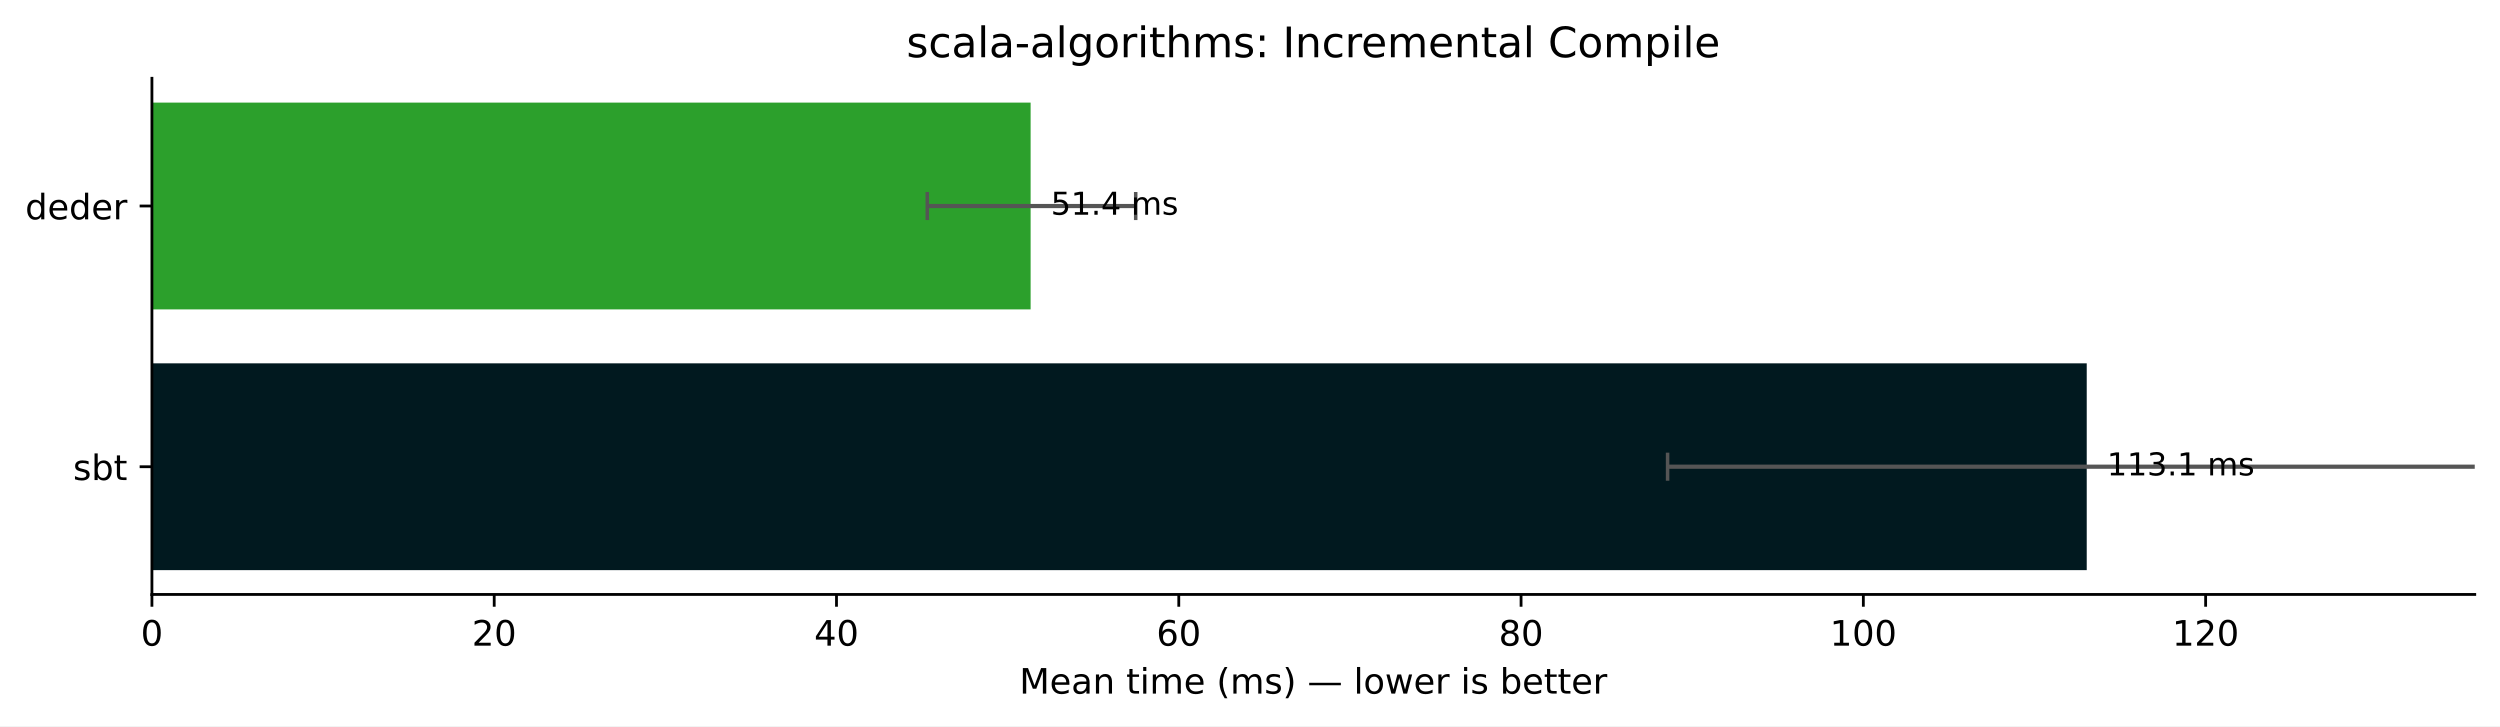
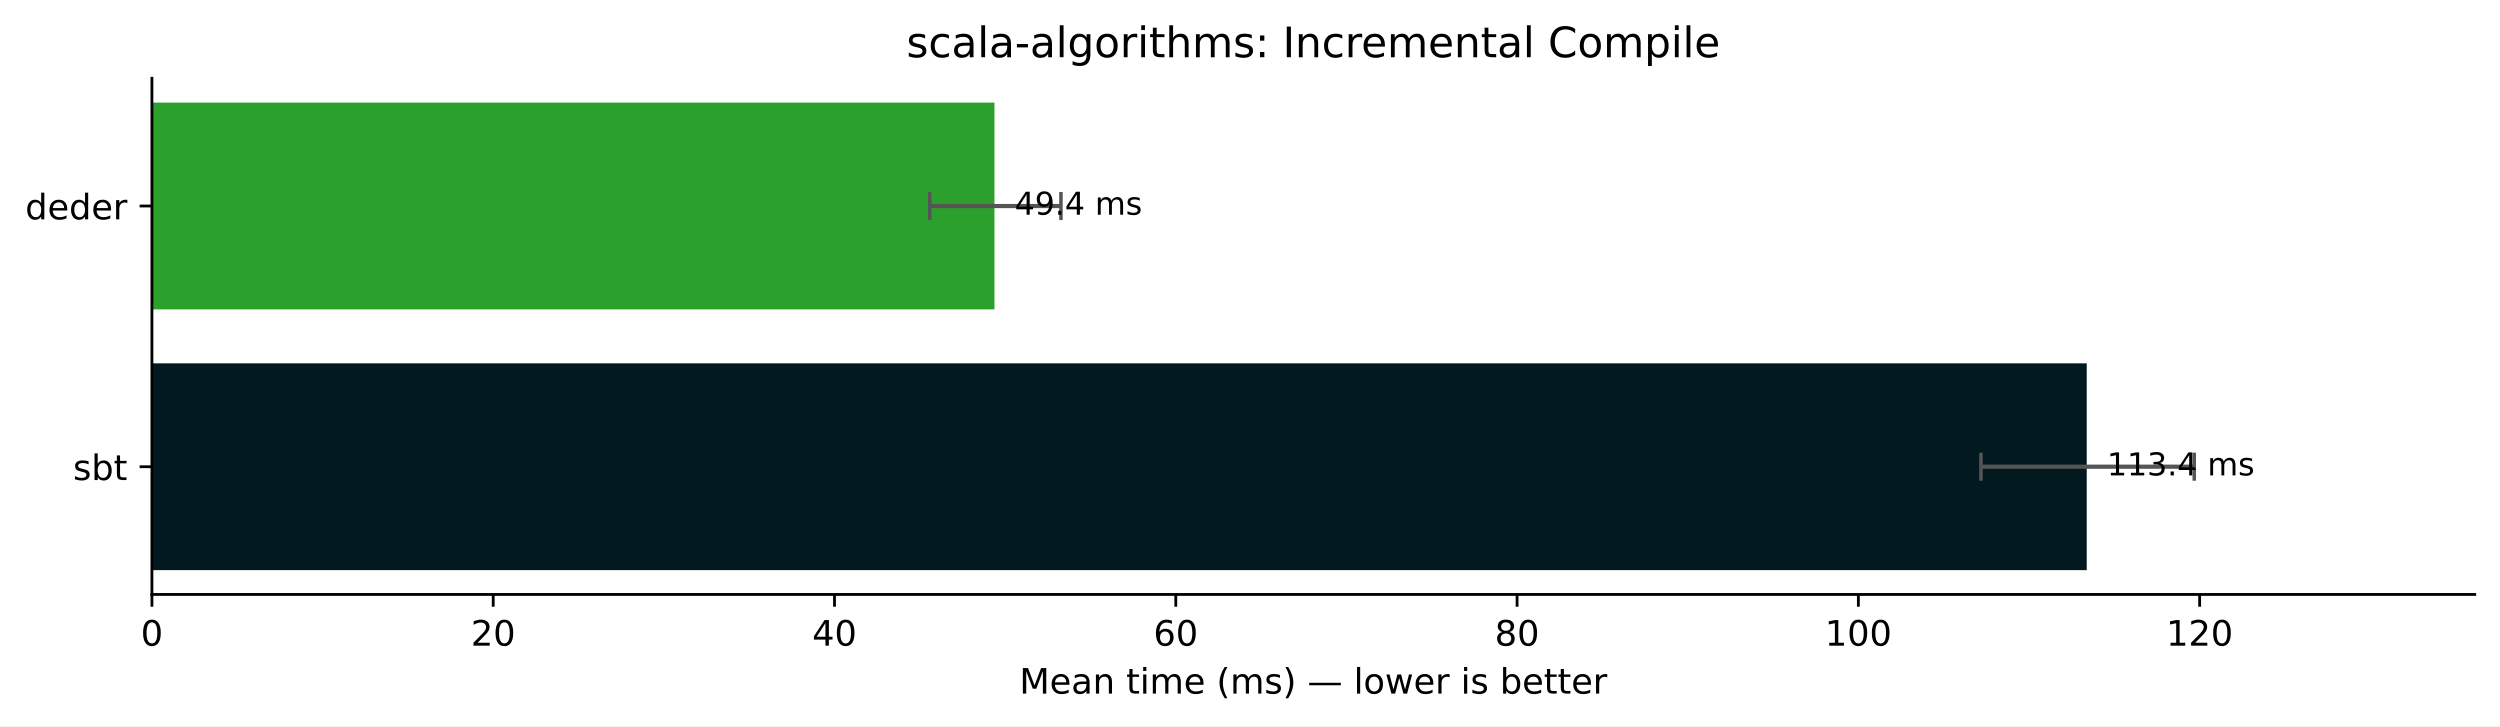
<svg xmlns="http://www.w3.org/2000/svg" xmlns:xlink="http://www.w3.org/1999/xlink" width="712.754pt" height="207.034pt" viewBox="0 0 712.754 207.034" version="1.1">
  <defs>
    <style type="text/css">*{stroke-linejoin: round; stroke-linecap: butt}</style>
  </defs>
  <g id="figure_1">
    <g id="patch_1">
      <path d="M 0 207.034  L 712.754 207.034  L 712.754 0  L 0 0  z " style="fill: #ffffff" />
    </g>
    <g id="axes_1">
      <g id="patch_2">
        <path d="M 43.314 169.478  L 705.554 169.478  L 705.554 22.318  L 43.314 22.318  z " style="fill: #ffffff" />
      </g>
      <g id="patch_3">
-         <path d="M 43.314 162.789  L 595.181 162.789  L 595.181 103.33  L 43.314 103.33  z " clip-path="url(#pcc58f8c3ab)" style="fill: #01191f; stroke: #ffffff; stroke-width: 0.5; stroke-linejoin: miter" />
+         <path d="M 43.314 162.789  L 595.181 162.789  L 595.181 103.33  L 43.314 103.33  z " clip-path="url(#p32ebd41622)" style="fill: #01191f; stroke: #ffffff; stroke-width: 0.5; stroke-linejoin: miter" />
      </g>
      <g id="patch_4">
-         <path d="M 43.314 88.466  L 294.081 88.466  L 294.081 29.007  L 43.314 29.007  z " clip-path="url(#pcc58f8c3ab)" style="fill: #2ca02c; stroke: #ffffff; stroke-width: 0.5; stroke-linejoin: miter" />
+         <path d="M 43.314 88.466  L 283.768 88.466  L 283.768 29.007  L 43.314 29.007  z " clip-path="url(#p32ebd41622)" style="fill: #2ca02c; stroke: #ffffff; stroke-width: 0.5; stroke-linejoin: miter" />
      </g>
      <g id="matplotlib.axis_1">
        <g id="xtick_1">
          <g id="line2d_1">
            <defs>
-               <path id="m6bd669fa77" d="M 0 0  L 0 3.5  " style="stroke: #000000; stroke-width: 0.8" />
+               <path id="m14d1d83aa8" d="M 0 0  L 0 3.5  " style="stroke: #000000; stroke-width: 0.8" />
            </defs>
            <g>
-               <use xlink:href="#m6bd669fa77" x="43.314" y="169.478" style="stroke: #000000; stroke-width: 0.8" />
+               <use xlink:href="#m14d1d83aa8" x="43.314" y="169.478" style="stroke: #000000; stroke-width: 0.8" />
            </g>
          </g>
          <g id="text_1">
            <g transform="translate(40.13281 184.0766) scale(0.1 -0.1)">
              <defs>
                <path id="DejaVuSans-30" d="M 2034 4250  Q 1547 4250 1301 3770  Q 1056 3291 1056 2328  Q 1056 1369 1301 889  Q 1547 409 2034 409  Q 2525 409 2770 889  Q 3016 1369 3016 2328  Q 3016 3291 2770 3770  Q 2525 4250 2034 4250  z M 2034 4750  Q 2819 4750 3233 4129  Q 3647 3509 3647 2328  Q 3647 1150 3233 529  Q 2819 -91 2034 -91  Q 1250 -91 836 529  Q 422 1150 422 2328  Q 422 3509 836 4129  Q 1250 4750 2034 4750  z " transform="scale(0.015625)" />
              </defs>
              <use xlink:href="#DejaVuSans-30" />
            </g>
          </g>
        </g>
        <g id="xtick_2">
          <g id="line2d_2">
            <g>
-               <use xlink:href="#m6bd669fa77" x="140.9" y="169.478" style="stroke: #000000; stroke-width: 0.8" />
+               <use xlink:href="#m14d1d83aa8" x="140.616" y="169.478" style="stroke: #000000; stroke-width: 0.8" />
            </g>
          </g>
          <g id="text_2">
-             <g transform="translate(134.5372 184.0766) scale(0.1 -0.1)">
+             <g transform="translate(134.2533 184.0766) scale(0.1 -0.1)">
              <defs>
                <path id="DejaVuSans-32" d="M 1228 531  L 3431 531  L 3431 0  L 469 0  L 469 531  Q 828 903 1448 1529  Q 2069 2156 2228 2338  Q 2531 2678 2651 2914  Q 2772 3150 2772 3378  Q 2772 3750 2511 3984  Q 2250 4219 1831 4219  Q 1534 4219 1204 4116  Q 875 4013 500 3803  L 500 4441  Q 881 4594 1212 4672  Q 1544 4750 1819 4750  Q 2544 4750 2975 4387  Q 3406 4025 3406 3419  Q 3406 3131 3298 2873  Q 3191 2616 2906 2266  Q 2828 2175 2409 1742  Q 1991 1309 1228 531  z " transform="scale(0.015625)" />
              </defs>
              <use xlink:href="#DejaVuSans-32" />
              <use xlink:href="#DejaVuSans-30" transform="translate(63.62305 0)" />
            </g>
          </g>
        </g>
        <g id="xtick_3">
          <g id="line2d_3">
            <g>
-               <use xlink:href="#m6bd669fa77" x="238.485" y="169.478" style="stroke: #000000; stroke-width: 0.8" />
+               <use xlink:href="#m14d1d83aa8" x="237.918" y="169.478" style="stroke: #000000; stroke-width: 0.8" />
            </g>
          </g>
          <g id="text_3">
-             <g transform="translate(232.1229 184.0766) scale(0.1 -0.1)">
+             <g transform="translate(231.5551 184.0766) scale(0.1 -0.1)">
              <defs>
                <path id="DejaVuSans-34" d="M 2419 4116  L 825 1625  L 2419 1625  L 2419 4116  z M 2253 4666  L 3047 4666  L 3047 1625  L 3713 1625  L 3713 1100  L 3047 1100  L 3047 0  L 2419 0  L 2419 1100  L 313 1100  L 313 1709  L 2253 4666  z " transform="scale(0.015625)" />
              </defs>
              <use xlink:href="#DejaVuSans-34" />
              <use xlink:href="#DejaVuSans-30" transform="translate(63.62305 0)" />
            </g>
          </g>
        </g>
        <g id="xtick_4">
          <g id="line2d_4">
            <g>
-               <use xlink:href="#m6bd669fa77" x="336.071" y="169.478" style="stroke: #000000; stroke-width: 0.8" />
+               <use xlink:href="#m14d1d83aa8" x="335.219" y="169.478" style="stroke: #000000; stroke-width: 0.8" />
            </g>
          </g>
          <g id="text_4">
-             <g transform="translate(329.7086 184.0766) scale(0.1 -0.1)">
+             <g transform="translate(328.8569 184.0766) scale(0.1 -0.1)">
              <defs>
                <path id="DejaVuSans-36" d="M 2113 2584  Q 1688 2584 1439 2293  Q 1191 2003 1191 1497  Q 1191 994 1439 701  Q 1688 409 2113 409  Q 2538 409 2786 701  Q 3034 994 3034 1497  Q 3034 2003 2786 2293  Q 2538 2584 2113 2584  z M 3366 4563  L 3366 3988  Q 3128 4100 2886 4159  Q 2644 4219 2406 4219  Q 1781 4219 1451 3797  Q 1122 3375 1075 2522  Q 1259 2794 1537 2939  Q 1816 3084 2150 3084  Q 2853 3084 3261 2657  Q 3669 2231 3669 1497  Q 3669 778 3244 343  Q 2819 -91 2113 -91  Q 1303 -91 875 529  Q 447 1150 447 2328  Q 447 3434 972 4092  Q 1497 4750 2381 4750  Q 2619 4750 2861 4703  Q 3103 4656 3366 4563  z " transform="scale(0.015625)" />
              </defs>
              <use xlink:href="#DejaVuSans-36" />
              <use xlink:href="#DejaVuSans-30" transform="translate(63.62305 0)" />
            </g>
          </g>
        </g>
        <g id="xtick_5">
          <g id="line2d_5">
            <g>
-               <use xlink:href="#m6bd669fa77" x="433.657" y="169.478" style="stroke: #000000; stroke-width: 0.8" />
+               <use xlink:href="#m14d1d83aa8" x="432.521" y="169.478" style="stroke: #000000; stroke-width: 0.8" />
            </g>
          </g>
          <g id="text_5">
-             <g transform="translate(427.2943 184.0766) scale(0.1 -0.1)">
+             <g transform="translate(426.1586 184.0766) scale(0.1 -0.1)">
              <defs>
                <path id="DejaVuSans-38" d="M 2034 2216  Q 1584 2216 1326 1975  Q 1069 1734 1069 1313  Q 1069 891 1326 650  Q 1584 409 2034 409  Q 2484 409 2743 651  Q 3003 894 3003 1313  Q 3003 1734 2745 1975  Q 2488 2216 2034 2216  z M 1403 2484  Q 997 2584 770 2862  Q 544 3141 544 3541  Q 544 4100 942 4425  Q 1341 4750 2034 4750  Q 2731 4750 3128 4425  Q 3525 4100 3525 3541  Q 3525 3141 3298 2862  Q 3072 2584 2669 2484  Q 3125 2378 3379 2068  Q 3634 1759 3634 1313  Q 3634 634 3220 271  Q 2806 -91 2034 -91  Q 1263 -91 848 271  Q 434 634 434 1313  Q 434 1759 690 2068  Q 947 2378 1403 2484  z M 1172 3481  Q 1172 3119 1398 2916  Q 1625 2713 2034 2713  Q 2441 2713 2670 2916  Q 2900 3119 2900 3481  Q 2900 3844 2670 4047  Q 2441 4250 2034 4250  Q 1625 4250 1398 4047  Q 1172 3844 1172 3481  z " transform="scale(0.015625)" />
              </defs>
              <use xlink:href="#DejaVuSans-38" />
              <use xlink:href="#DejaVuSans-30" transform="translate(63.62305 0)" />
            </g>
          </g>
        </g>
        <g id="xtick_6">
          <g id="line2d_6">
            <g>
-               <use xlink:href="#m6bd669fa77" x="531.242" y="169.478" style="stroke: #000000; stroke-width: 0.8" />
+               <use xlink:href="#m14d1d83aa8" x="529.823" y="169.478" style="stroke: #000000; stroke-width: 0.8" />
            </g>
          </g>
          <g id="text_6">
-             <g transform="translate(521.6987 184.0766) scale(0.1 -0.1)">
+             <g transform="translate(520.2792 184.0766) scale(0.1 -0.1)">
              <defs>
                <path id="DejaVuSans-31" d="M 794 531  L 1825 531  L 1825 4091  L 703 3866  L 703 4441  L 1819 4666  L 2450 4666  L 2450 531  L 3481 531  L 3481 0  L 794 0  L 794 531  z " transform="scale(0.015625)" />
              </defs>
              <use xlink:href="#DejaVuSans-31" />
              <use xlink:href="#DejaVuSans-30" transform="translate(63.62305 0)" />
              <use xlink:href="#DejaVuSans-30" transform="translate(127.2461 0)" />
            </g>
          </g>
        </g>
        <g id="xtick_7">
          <g id="line2d_7">
            <g>
-               <use xlink:href="#m6bd669fa77" x="628.828" y="169.478" style="stroke: #000000; stroke-width: 0.8" />
+               <use xlink:href="#m14d1d83aa8" x="627.125" y="169.478" style="stroke: #000000; stroke-width: 0.8" />
            </g>
          </g>
          <g id="text_7">
-             <g transform="translate(619.2844 184.0766) scale(0.1 -0.1)">
+             <g transform="translate(617.5809 184.0766) scale(0.1 -0.1)">
              <use xlink:href="#DejaVuSans-31" />
              <use xlink:href="#DejaVuSans-32" transform="translate(63.62305 0)" />
              <use xlink:href="#DejaVuSans-30" transform="translate(127.2461 0)" />
            </g>
          </g>
        </g>
        <g id="text_8">
          <g transform="translate(290.6372 197.7547) scale(0.1 -0.1)">
            <defs>
              <path id="DejaVuSans-4d" d="M 628 4666  L 1569 4666  L 2759 1491  L 3956 4666  L 4897 4666  L 4897 0  L 4281 0  L 4281 4097  L 3078 897  L 2444 897  L 1241 4097  L 1241 0  L 628 0  L 628 4666  z " transform="scale(0.015625)" />
              <path id="DejaVuSans-65" d="M 3597 1894  L 3597 1613  L 953 1613  Q 991 1019 1311 708  Q 1631 397 2203 397  Q 2534 397 2845 478  Q 3156 559 3463 722  L 3463 178  Q 3153 47 2828 -22  Q 2503 -91 2169 -91  Q 1331 -91 842 396  Q 353 884 353 1716  Q 353 2575 817 3079  Q 1281 3584 2069 3584  Q 2775 3584 3186 3129  Q 3597 2675 3597 1894  z M 3022 2063  Q 3016 2534 2758 2815  Q 2500 3097 2075 3097  Q 1594 3097 1305 2825  Q 1016 2553 972 2059  L 3022 2063  z " transform="scale(0.015625)" />
              <path id="DejaVuSans-61" d="M 2194 1759  Q 1497 1759 1228 1600  Q 959 1441 959 1056  Q 959 750 1161 570  Q 1363 391 1709 391  Q 2188 391 2477 730  Q 2766 1069 2766 1631  L 2766 1759  L 2194 1759  z M 3341 1997  L 3341 0  L 2766 0  L 2766 531  Q 2569 213 2275 61  Q 1981 -91 1556 -91  Q 1019 -91 701 211  Q 384 513 384 1019  Q 384 1609 779 1909  Q 1175 2209 1959 2209  L 2766 2209  L 2766 2266  Q 2766 2663 2505 2880  Q 2244 3097 1772 3097  Q 1472 3097 1187 3025  Q 903 2953 641 2809  L 641 3341  Q 956 3463 1253 3523  Q 1550 3584 1831 3584  Q 2591 3584 2966 3190  Q 3341 2797 3341 1997  z " transform="scale(0.015625)" />
              <path id="DejaVuSans-6e" d="M 3513 2113  L 3513 0  L 2938 0  L 2938 2094  Q 2938 2591 2744 2837  Q 2550 3084 2163 3084  Q 1697 3084 1428 2787  Q 1159 2491 1159 1978  L 1159 0  L 581 0  L 581 3500  L 1159 3500  L 1159 2956  Q 1366 3272 1645 3428  Q 1925 3584 2291 3584  Q 2894 3584 3203 3211  Q 3513 2838 3513 2113  z " transform="scale(0.015625)" />
              <path id="DejaVuSans-20" transform="scale(0.015625)" />
              <path id="DejaVuSans-74" d="M 1172 4494  L 1172 3500  L 2356 3500  L 2356 3053  L 1172 3053  L 1172 1153  Q 1172 725 1289 603  Q 1406 481 1766 481  L 2356 481  L 2356 0  L 1766 0  Q 1100 0 847 248  Q 594 497 594 1153  L 594 3053  L 172 3053  L 172 3500  L 594 3500  L 594 4494  L 1172 4494  z " transform="scale(0.015625)" />
              <path id="DejaVuSans-69" d="M 603 3500  L 1178 3500  L 1178 0  L 603 0  L 603 3500  z M 603 4863  L 1178 4863  L 1178 4134  L 603 4134  L 603 4863  z " transform="scale(0.015625)" />
              <path id="DejaVuSans-6d" d="M 3328 2828  Q 3544 3216 3844 3400  Q 4144 3584 4550 3584  Q 5097 3584 5394 3201  Q 5691 2819 5691 2113  L 5691 0  L 5113 0  L 5113 2094  Q 5113 2597 4934 2840  Q 4756 3084 4391 3084  Q 3944 3084 3684 2787  Q 3425 2491 3425 1978  L 3425 0  L 2847 0  L 2847 2094  Q 2847 2600 2669 2842  Q 2491 3084 2119 3084  Q 1678 3084 1418 2786  Q 1159 2488 1159 1978  L 1159 0  L 581 0  L 581 3500  L 1159 3500  L 1159 2956  Q 1356 3278 1631 3431  Q 1906 3584 2284 3584  Q 2666 3584 2933 3390  Q 3200 3197 3328 2828  z " transform="scale(0.015625)" />
              <path id="DejaVuSans-28" d="M 1984 4856  Q 1566 4138 1362 3434  Q 1159 2731 1159 2009  Q 1159 1288 1364 580  Q 1569 -128 1984 -844  L 1484 -844  Q 1016 -109 783 600  Q 550 1309 550 2009  Q 550 2706 781 3412  Q 1013 4119 1484 4856  L 1984 4856  z " transform="scale(0.015625)" />
              <path id="DejaVuSans-73" d="M 2834 3397  L 2834 2853  Q 2591 2978 2328 3040  Q 2066 3103 1784 3103  Q 1356 3103 1142 2972  Q 928 2841 928 2578  Q 928 2378 1081 2264  Q 1234 2150 1697 2047  L 1894 2003  Q 2506 1872 2764 1633  Q 3022 1394 3022 966  Q 3022 478 2636 193  Q 2250 -91 1575 -91  Q 1294 -91 989 -36  Q 684 19 347 128  L 347 722  Q 666 556 975 473  Q 1284 391 1588 391  Q 1994 391 2212 530  Q 2431 669 2431 922  Q 2431 1156 2273 1281  Q 2116 1406 1581 1522  L 1381 1569  Q 847 1681 609 1914  Q 372 2147 372 2553  Q 372 3047 722 3315  Q 1072 3584 1716 3584  Q 2034 3584 2315 3537  Q 2597 3491 2834 3397  z " transform="scale(0.015625)" />
              <path id="DejaVuSans-29" d="M 513 4856  L 1013 4856  Q 1481 4119 1714 3412  Q 1947 2706 1947 2009  Q 1947 1309 1714 600  Q 1481 -109 1013 -844  L 513 -844  Q 928 -128 1133 580  Q 1338 1288 1338 2009  Q 1338 2731 1133 3434  Q 928 4138 513 4856  z " transform="scale(0.015625)" />
              <path id="DejaVuSans-2014" d="M 313 1978  L 6088 1978  L 6088 1528  L 313 1528  L 313 1978  z " transform="scale(0.015625)" />
              <path id="DejaVuSans-6c" d="M 603 4863  L 1178 4863  L 1178 0  L 603 0  L 603 4863  z " transform="scale(0.015625)" />
              <path id="DejaVuSans-6f" d="M 1959 3097  Q 1497 3097 1228 2736  Q 959 2375 959 1747  Q 959 1119 1226 758  Q 1494 397 1959 397  Q 2419 397 2687 759  Q 2956 1122 2956 1747  Q 2956 2369 2687 2733  Q 2419 3097 1959 3097  z M 1959 3584  Q 2709 3584 3137 3096  Q 3566 2609 3566 1747  Q 3566 888 3137 398  Q 2709 -91 1959 -91  Q 1206 -91 779 398  Q 353 888 353 1747  Q 353 2609 779 3096  Q 1206 3584 1959 3584  z " transform="scale(0.015625)" />
              <path id="DejaVuSans-77" d="M 269 3500  L 844 3500  L 1563 769  L 2278 3500  L 2956 3500  L 3675 769  L 4391 3500  L 4966 3500  L 4050 0  L 3372 0  L 2619 2869  L 1863 0  L 1184 0  L 269 3500  z " transform="scale(0.015625)" />
              <path id="DejaVuSans-72" d="M 2631 2963  Q 2534 3019 2420 3045  Q 2306 3072 2169 3072  Q 1681 3072 1420 2755  Q 1159 2438 1159 1844  L 1159 0  L 581 0  L 581 3500  L 1159 3500  L 1159 2956  Q 1341 3275 1631 3429  Q 1922 3584 2338 3584  Q 2397 3584 2469 3576  Q 2541 3569 2628 3553  L 2631 2963  z " transform="scale(0.015625)" />
              <path id="DejaVuSans-62" d="M 3116 1747  Q 3116 2381 2855 2742  Q 2594 3103 2138 3103  Q 1681 3103 1420 2742  Q 1159 2381 1159 1747  Q 1159 1113 1420 752  Q 1681 391 2138 391  Q 2594 391 2855 752  Q 3116 1113 3116 1747  z M 1159 2969  Q 1341 3281 1617 3432  Q 1894 3584 2278 3584  Q 2916 3584 3314 3078  Q 3713 2572 3713 1747  Q 3713 922 3314 415  Q 2916 -91 2278 -91  Q 1894 -91 1617 61  Q 1341 213 1159 525  L 1159 0  L 581 0  L 581 4863  L 1159 4863  L 1159 2969  z " transform="scale(0.015625)" />
            </defs>
            <use xlink:href="#DejaVuSans-4d" />
            <use xlink:href="#DejaVuSans-65" transform="translate(86.2793 0)" />
            <use xlink:href="#DejaVuSans-61" transform="translate(147.8027 0)" />
            <use xlink:href="#DejaVuSans-6e" transform="translate(209.082 0)" />
            <use xlink:href="#DejaVuSans-20" transform="translate(272.4609 0)" />
            <use xlink:href="#DejaVuSans-74" transform="translate(304.248 0)" />
            <use xlink:href="#DejaVuSans-69" transform="translate(343.457 0)" />
            <use xlink:href="#DejaVuSans-6d" transform="translate(371.2402 0)" />
            <use xlink:href="#DejaVuSans-65" transform="translate(468.6523 0)" />
            <use xlink:href="#DejaVuSans-20" transform="translate(530.1758 0)" />
            <use xlink:href="#DejaVuSans-28" transform="translate(561.9629 0)" />
            <use xlink:href="#DejaVuSans-6d" transform="translate(600.9766 0)" />
            <use xlink:href="#DejaVuSans-73" transform="translate(698.3887 0)" />
            <use xlink:href="#DejaVuSans-29" transform="translate(750.4883 0)" />
            <use xlink:href="#DejaVuSans-20" transform="translate(789.502 0)" />
            <use xlink:href="#DejaVuSans-2014" transform="translate(821.2891 0)" />
            <use xlink:href="#DejaVuSans-20" transform="translate(921.2891 0)" />
            <use xlink:href="#DejaVuSans-6c" transform="translate(953.0762 0)" />
            <use xlink:href="#DejaVuSans-6f" transform="translate(980.8594 0)" />
            <use xlink:href="#DejaVuSans-77" transform="translate(1042.041 0)" />
            <use xlink:href="#DejaVuSans-65" transform="translate(1123.828 0)" />
            <use xlink:href="#DejaVuSans-72" transform="translate(1185.352 0)" />
            <use xlink:href="#DejaVuSans-20" transform="translate(1226.465 0)" />
            <use xlink:href="#DejaVuSans-69" transform="translate(1258.252 0)" />
            <use xlink:href="#DejaVuSans-73" transform="translate(1286.035 0)" />
            <use xlink:href="#DejaVuSans-20" transform="translate(1338.135 0)" />
            <use xlink:href="#DejaVuSans-62" transform="translate(1369.922 0)" />
            <use xlink:href="#DejaVuSans-65" transform="translate(1433.398 0)" />
            <use xlink:href="#DejaVuSans-74" transform="translate(1494.922 0)" />
            <use xlink:href="#DejaVuSans-74" transform="translate(1534.131 0)" />
            <use xlink:href="#DejaVuSans-65" transform="translate(1573.34 0)" />
            <use xlink:href="#DejaVuSans-72" transform="translate(1634.863 0)" />
          </g>
        </g>
      </g>
      <g id="matplotlib.axis_2">
        <g id="ytick_1">
          <g id="line2d_8">
            <defs>
-               <path id="mab8dcad5fa" d="M 0 0  L -3.5 0  " style="stroke: #000000; stroke-width: 0.8" />
+               <path id="m3e78d93560" d="M 0 0  L -3.5 0  " style="stroke: #000000; stroke-width: 0.8" />
            </defs>
            <g>
-               <use xlink:href="#mab8dcad5fa" x="43.314" y="133.06" style="stroke: #000000; stroke-width: 0.8" />
+               <use xlink:href="#m3e78d93560" x="43.314" y="133.06" style="stroke: #000000; stroke-width: 0.8" />
            </g>
          </g>
          <g id="text_9">
            <g transform="translate(20.83594 136.859) scale(0.1 -0.1)">
              <use xlink:href="#DejaVuSans-73" />
              <use xlink:href="#DejaVuSans-62" transform="translate(52.09961 0)" />
              <use xlink:href="#DejaVuSans-74" transform="translate(115.5762 0)" />
            </g>
          </g>
        </g>
        <g id="ytick_2">
          <g id="line2d_9">
            <g>
-               <use xlink:href="#mab8dcad5fa" x="43.314" y="58.737" style="stroke: #000000; stroke-width: 0.8" />
+               <use xlink:href="#m3e78d93560" x="43.314" y="58.737" style="stroke: #000000; stroke-width: 0.8" />
            </g>
          </g>
          <g id="text_10">
            <g transform="translate(7.2 62.53573) scale(0.1 -0.1)">
              <defs>
                <path id="DejaVuSans-64" d="M 2906 2969  L 2906 4863  L 3481 4863  L 3481 0  L 2906 0  L 2906 525  Q 2725 213 2448 61  Q 2172 -91 1784 -91  Q 1150 -91 751 415  Q 353 922 353 1747  Q 353 2572 751 3078  Q 1150 3584 1784 3584  Q 2172 3584 2448 3432  Q 2725 3281 2906 2969  z M 947 1747  Q 947 1113 1208 752  Q 1469 391 1925 391  Q 2381 391 2643 752  Q 2906 1113 2906 1747  Q 2906 2381 2643 2742  Q 2381 3103 1925 3103  Q 1469 3103 1208 2742  Q 947 2381 947 1747  z " transform="scale(0.015625)" />
              </defs>
              <use xlink:href="#DejaVuSans-64" />
              <use xlink:href="#DejaVuSans-65" transform="translate(63.47656 0)" />
              <use xlink:href="#DejaVuSans-64" transform="translate(125 0)" />
              <use xlink:href="#DejaVuSans-65" transform="translate(188.4766 0)" />
              <use xlink:href="#DejaVuSans-72" transform="translate(250 0)" />
            </g>
          </g>
        </g>
      </g>
      <g id="LineCollection_1">
-         <path d="M 475.433 133.06  L 713.754 133.06  " clip-path="url(#pcc58f8c3ab)" style="fill: none; stroke: #555555; stroke-width: 1.2" />
-         <path d="M 264.371 58.737  L 323.791 58.737  " clip-path="url(#pcc58f8c3ab)" style="fill: none; stroke: #555555; stroke-width: 1.2" />
+         <path d="M 564.774 133.06  L 625.587 133.06  " clip-path="url(#p32ebd41622)" style="fill: none; stroke: #555555; stroke-width: 1.2" />
+         <path d="M 265.056 58.737  L 302.48 58.737  " clip-path="url(#p32ebd41622)" style="fill: none; stroke: #555555; stroke-width: 1.2" />
      </g>
      <g id="line2d_10">
        <defs>
-           <path id="me1d2916203" d="M 0 4  L 0 -4  " style="stroke: #555555" />
+           <path id="m2a8c53761d" d="M 0 4  L 0 -4  " style="stroke: #555555" />
        </defs>
-         <g clip-path="url(#pcc58f8c3ab)">
-           <use xlink:href="#me1d2916203" x="475.433" y="133.06" style="fill: #1f77b4; stroke: #555555" />
-           <use xlink:href="#me1d2916203" x="264.371" y="58.737" style="fill: #1f77b4; stroke: #555555" />
+         <g clip-path="url(#p32ebd41622)">
+           <use xlink:href="#m2a8c53761d" x="564.774" y="133.06" style="fill: #1f77b4; stroke: #555555" />
+           <use xlink:href="#m2a8c53761d" x="265.056" y="58.737" style="fill: #1f77b4; stroke: #555555" />
        </g>
      </g>
      <g id="line2d_11">
-         <g clip-path="url(#pcc58f8c3ab)">
-           <use xlink:href="#me1d2916203" x="714.929" y="133.06" style="fill: #1f77b4; stroke: #555555" />
-           <use xlink:href="#me1d2916203" x="323.791" y="58.737" style="fill: #1f77b4; stroke: #555555" />
+         <g clip-path="url(#p32ebd41622)">
+           <use xlink:href="#m2a8c53761d" x="625.587" y="133.06" style="fill: #1f77b4; stroke: #555555" />
+           <use xlink:href="#m2a8c53761d" x="302.48" y="58.737" style="fill: #1f77b4; stroke: #555555" />
        </g>
      </g>
      <g id="patch_5">
        <path d="M 43.314 169.478  L 43.314 22.318  " style="fill: none; stroke: #000000; stroke-width: 0.8; stroke-linejoin: miter; stroke-linecap: square" />
      </g>
      <g id="patch_6">
        <path d="M 43.314 169.478  L 705.554 169.478  " style="fill: none; stroke: #000000; stroke-width: 0.8; stroke-linejoin: miter; stroke-linecap: square" />
      </g>
      <g id="text_11">
        <g transform="translate(600.6994 135.5432) scale(0.09 -0.09)">
          <defs>
            <path id="DejaVuSans-33" d="M 2597 2516  Q 3050 2419 3304 2112  Q 3559 1806 3559 1356  Q 3559 666 3084 287  Q 2609 -91 1734 -91  Q 1441 -91 1130 -33  Q 819 25 488 141  L 488 750  Q 750 597 1062 519  Q 1375 441 1716 441  Q 2309 441 2620 675  Q 2931 909 2931 1356  Q 2931 1769 2642 2001  Q 2353 2234 1838 2234  L 1294 2234  L 1294 2753  L 1863 2753  Q 2328 2753 2575 2939  Q 2822 3125 2822 3475  Q 2822 3834 2567 4026  Q 2313 4219 1838 4219  Q 1578 4219 1281 4162  Q 984 4106 628 3988  L 628 4550  Q 988 4650 1302 4700  Q 1616 4750 1894 4750  Q 2613 4750 3031 4423  Q 3450 4097 3450 3541  Q 3450 3153 3228 2886  Q 3006 2619 2597 2516  z " transform="scale(0.015625)" />
            <path id="DejaVuSans-2e" d="M 684 794  L 1344 794  L 1344 0  L 684 0  L 684 794  z " transform="scale(0.015625)" />
          </defs>
          <use xlink:href="#DejaVuSans-31" />
          <use xlink:href="#DejaVuSans-31" transform="translate(63.62305 0)" />
          <use xlink:href="#DejaVuSans-33" transform="translate(127.2461 0)" />
          <use xlink:href="#DejaVuSans-2e" transform="translate(190.8691 0)" />
-           <use xlink:href="#DejaVuSans-31" transform="translate(222.6562 0)" />
+           <use xlink:href="#DejaVuSans-34" transform="translate(222.6562 0)" />
          <use xlink:href="#DejaVuSans-20" transform="translate(286.2793 0)" />
          <use xlink:href="#DejaVuSans-6d" transform="translate(318.0664 0)" />
          <use xlink:href="#DejaVuSans-73" transform="translate(415.4785 0)" />
        </g>
      </g>
      <g id="text_12">
-         <g transform="translate(299.5997 61.21995) scale(0.09 -0.09)">
+         <g transform="translate(289.2868 61.21995) scale(0.09 -0.09)">
          <defs>
-             <path id="DejaVuSans-35" d="M 691 4666  L 3169 4666  L 3169 4134  L 1269 4134  L 1269 2991  Q 1406 3038 1543 3061  Q 1681 3084 1819 3084  Q 2600 3084 3056 2656  Q 3513 2228 3513 1497  Q 3513 744 3044 326  Q 2575 -91 1722 -91  Q 1428 -91 1123 -41  Q 819 9 494 109  L 494 744  Q 775 591 1075 516  Q 1375 441 1709 441  Q 2250 441 2565 725  Q 2881 1009 2881 1497  Q 2881 1984 2565 2268  Q 2250 2553 1709 2553  Q 1456 2553 1204 2497  Q 953 2441 691 2322  L 691 4666  z " transform="scale(0.015625)" />
+             <path id="DejaVuSans-39" d="M 703 97  L 703 672  Q 941 559 1184 500  Q 1428 441 1663 441  Q 2288 441 2617 861  Q 2947 1281 2994 2138  Q 2813 1869 2534 1725  Q 2256 1581 1919 1581  Q 1219 1581 811 2004  Q 403 2428 403 3163  Q 403 3881 828 4315  Q 1253 4750 1959 4750  Q 2769 4750 3195 4129  Q 3622 3509 3622 2328  Q 3622 1225 3098 567  Q 2575 -91 1691 -91  Q 1453 -91 1209 -44  Q 966 3 703 97  z M 1959 2075  Q 2384 2075 2632 2365  Q 2881 2656 2881 3163  Q 2881 3666 2632 3958  Q 2384 4250 1959 4250  Q 1534 4250 1286 3958  Q 1038 3666 1038 3163  Q 1038 2656 1286 2365  Q 1534 2075 1959 2075  z " transform="scale(0.015625)" />
          </defs>
-           <use xlink:href="#DejaVuSans-35" />
-           <use xlink:href="#DejaVuSans-31" transform="translate(63.62305 0)" />
+           <use xlink:href="#DejaVuSans-34" />
+           <use xlink:href="#DejaVuSans-39" transform="translate(63.62305 0)" />
          <use xlink:href="#DejaVuSans-2e" transform="translate(127.2461 0)" />
          <use xlink:href="#DejaVuSans-34" transform="translate(159.0332 0)" />
          <use xlink:href="#DejaVuSans-20" transform="translate(222.6562 0)" />
          <use xlink:href="#DejaVuSans-6d" transform="translate(254.4434 0)" />
          <use xlink:href="#DejaVuSans-73" transform="translate(351.8555 0)" />
        </g>
      </g>
      <g id="text_13">
        <g transform="translate(258.4372 16.31812) scale(0.12 -0.12)">
          <defs>
            <path id="DejaVuSans-63" d="M 3122 3366  L 3122 2828  Q 2878 2963 2633 3030  Q 2388 3097 2138 3097  Q 1578 3097 1268 2742  Q 959 2388 959 1747  Q 959 1106 1268 751  Q 1578 397 2138 397  Q 2388 397 2633 464  Q 2878 531 3122 666  L 3122 134  Q 2881 22 2623 -34  Q 2366 -91 2075 -91  Q 1284 -91 818 406  Q 353 903 353 1747  Q 353 2603 823 3093  Q 1294 3584 2113 3584  Q 2378 3584 2631 3529  Q 2884 3475 3122 3366  z " transform="scale(0.015625)" />
            <path id="DejaVuSans-2d" d="M 313 2009  L 1997 2009  L 1997 1497  L 313 1497  L 313 2009  z " transform="scale(0.015625)" />
            <path id="DejaVuSans-67" d="M 2906 1791  Q 2906 2416 2648 2759  Q 2391 3103 1925 3103  Q 1463 3103 1205 2759  Q 947 2416 947 1791  Q 947 1169 1205 825  Q 1463 481 1925 481  Q 2391 481 2648 825  Q 2906 1169 2906 1791  z M 3481 434  Q 3481 -459 3084 -895  Q 2688 -1331 1869 -1331  Q 1566 -1331 1297 -1286  Q 1028 -1241 775 -1147  L 775 -588  Q 1028 -725 1275 -790  Q 1522 -856 1778 -856  Q 2344 -856 2625 -561  Q 2906 -266 2906 331  L 2906 616  Q 2728 306 2450 153  Q 2172 0 1784 0  Q 1141 0 747 490  Q 353 981 353 1791  Q 353 2603 747 3093  Q 1141 3584 1784 3584  Q 2172 3584 2450 3431  Q 2728 3278 2906 2969  L 2906 3500  L 3481 3500  L 3481 434  z " transform="scale(0.015625)" />
            <path id="DejaVuSans-68" d="M 3513 2113  L 3513 0  L 2938 0  L 2938 2094  Q 2938 2591 2744 2837  Q 2550 3084 2163 3084  Q 1697 3084 1428 2787  Q 1159 2491 1159 1978  L 1159 0  L 581 0  L 581 4863  L 1159 4863  L 1159 2956  Q 1366 3272 1645 3428  Q 1925 3584 2291 3584  Q 2894 3584 3203 3211  Q 3513 2838 3513 2113  z " transform="scale(0.015625)" />
            <path id="DejaVuSans-3a" d="M 750 794  L 1409 794  L 1409 0  L 750 0  L 750 794  z M 750 3309  L 1409 3309  L 1409 2516  L 750 2516  L 750 3309  z " transform="scale(0.015625)" />
            <path id="DejaVuSans-49" d="M 628 4666  L 1259 4666  L 1259 0  L 628 0  L 628 4666  z " transform="scale(0.015625)" />
            <path id="DejaVuSans-43" d="M 4122 4306  L 4122 3641  Q 3803 3938 3442 4084  Q 3081 4231 2675 4231  Q 1875 4231 1450 3742  Q 1025 3253 1025 2328  Q 1025 1406 1450 917  Q 1875 428 2675 428  Q 3081 428 3442 575  Q 3803 722 4122 1019  L 4122 359  Q 3791 134 3420 21  Q 3050 -91 2638 -91  Q 1578 -91 968 557  Q 359 1206 359 2328  Q 359 3453 968 4101  Q 1578 4750 2638 4750  Q 3056 4750 3426 4639  Q 3797 4528 4122 4306  z " transform="scale(0.015625)" />
            <path id="DejaVuSans-70" d="M 1159 525  L 1159 -1331  L 581 -1331  L 581 3500  L 1159 3500  L 1159 2969  Q 1341 3281 1617 3432  Q 1894 3584 2278 3584  Q 2916 3584 3314 3078  Q 3713 2572 3713 1747  Q 3713 922 3314 415  Q 2916 -91 2278 -91  Q 1894 -91 1617 61  Q 1341 213 1159 525  z M 3116 1747  Q 3116 2381 2855 2742  Q 2594 3103 2138 3103  Q 1681 3103 1420 2742  Q 1159 2381 1159 1747  Q 1159 1113 1420 752  Q 1681 391 2138 391  Q 2594 391 2855 752  Q 3116 1113 3116 1747  z " transform="scale(0.015625)" />
          </defs>
          <use xlink:href="#DejaVuSans-73" />
          <use xlink:href="#DejaVuSans-63" transform="translate(52.09961 0)" />
          <use xlink:href="#DejaVuSans-61" transform="translate(107.0801 0)" />
          <use xlink:href="#DejaVuSans-6c" transform="translate(168.3594 0)" />
          <use xlink:href="#DejaVuSans-61" transform="translate(196.1426 0)" />
          <use xlink:href="#DejaVuSans-2d" transform="translate(257.4219 0)" />
          <use xlink:href="#DejaVuSans-61" transform="translate(293.5059 0)" />
          <use xlink:href="#DejaVuSans-6c" transform="translate(354.7852 0)" />
          <use xlink:href="#DejaVuSans-67" transform="translate(382.5684 0)" />
          <use xlink:href="#DejaVuSans-6f" transform="translate(446.0449 0)" />
          <use xlink:href="#DejaVuSans-72" transform="translate(507.2266 0)" />
          <use xlink:href="#DejaVuSans-69" transform="translate(548.3398 0)" />
          <use xlink:href="#DejaVuSans-74" transform="translate(576.123 0)" />
          <use xlink:href="#DejaVuSans-68" transform="translate(615.332 0)" />
          <use xlink:href="#DejaVuSans-6d" transform="translate(678.7109 0)" />
          <use xlink:href="#DejaVuSans-73" transform="translate(776.123 0)" />
          <use xlink:href="#DejaVuSans-3a" transform="translate(828.2227 0)" />
          <use xlink:href="#DejaVuSans-20" transform="translate(861.9141 0)" />
          <use xlink:href="#DejaVuSans-49" transform="translate(893.7012 0)" />
          <use xlink:href="#DejaVuSans-6e" transform="translate(923.1934 0)" />
          <use xlink:href="#DejaVuSans-63" transform="translate(986.5723 0)" />
          <use xlink:href="#DejaVuSans-72" transform="translate(1041.553 0)" />
          <use xlink:href="#DejaVuSans-65" transform="translate(1080.416 0)" />
          <use xlink:href="#DejaVuSans-6d" transform="translate(1141.939 0)" />
          <use xlink:href="#DejaVuSans-65" transform="translate(1239.352 0)" />
          <use xlink:href="#DejaVuSans-6e" transform="translate(1300.875 0)" />
          <use xlink:href="#DejaVuSans-74" transform="translate(1364.254 0)" />
          <use xlink:href="#DejaVuSans-61" transform="translate(1403.463 0)" />
          <use xlink:href="#DejaVuSans-6c" transform="translate(1464.742 0)" />
          <use xlink:href="#DejaVuSans-20" transform="translate(1492.525 0)" />
          <use xlink:href="#DejaVuSans-43" transform="translate(1524.312 0)" />
          <use xlink:href="#DejaVuSans-6f" transform="translate(1594.137 0)" />
          <use xlink:href="#DejaVuSans-6d" transform="translate(1655.318 0)" />
          <use xlink:href="#DejaVuSans-70" transform="translate(1752.73 0)" />
          <use xlink:href="#DejaVuSans-69" transform="translate(1816.207 0)" />
          <use xlink:href="#DejaVuSans-6c" transform="translate(1843.99 0)" />
          <use xlink:href="#DejaVuSans-65" transform="translate(1871.773 0)" />
        </g>
      </g>
    </g>
  </g>
  <defs>
-     <clipPath id="pcc58f8c3ab">
+     <clipPath id="p32ebd41622">
      <rect x="43.314" y="22.318" width="662.24" height="147.16" />
    </clipPath>
  </defs>
</svg>
